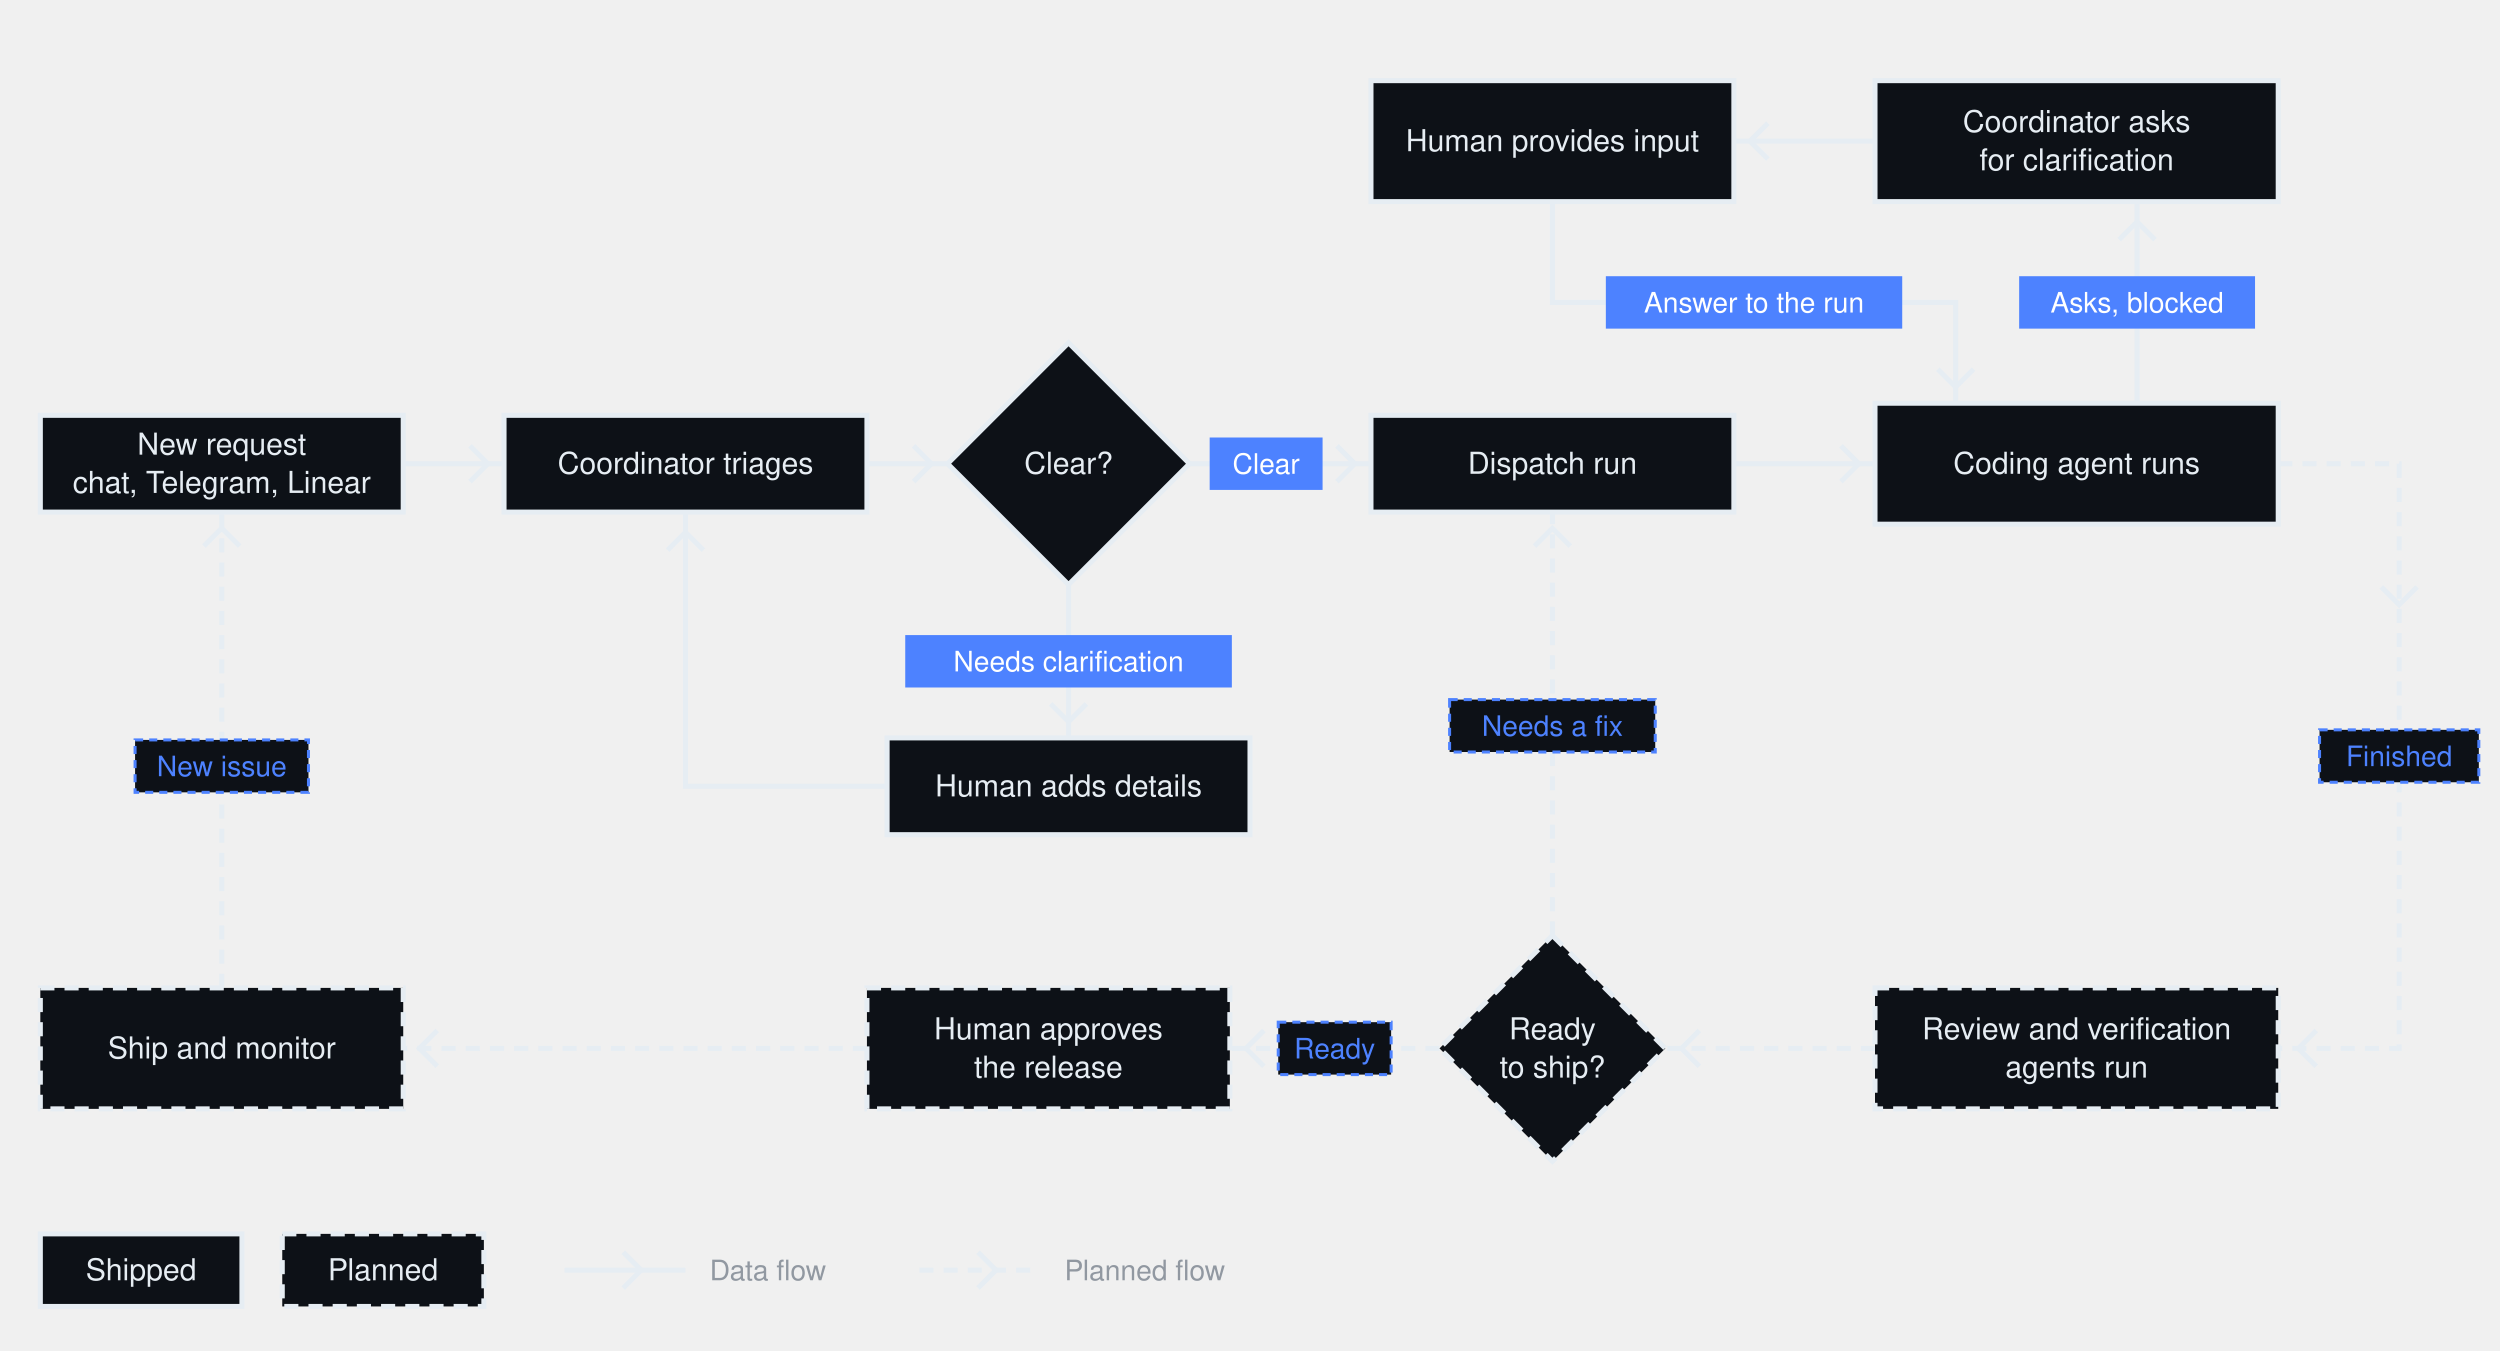
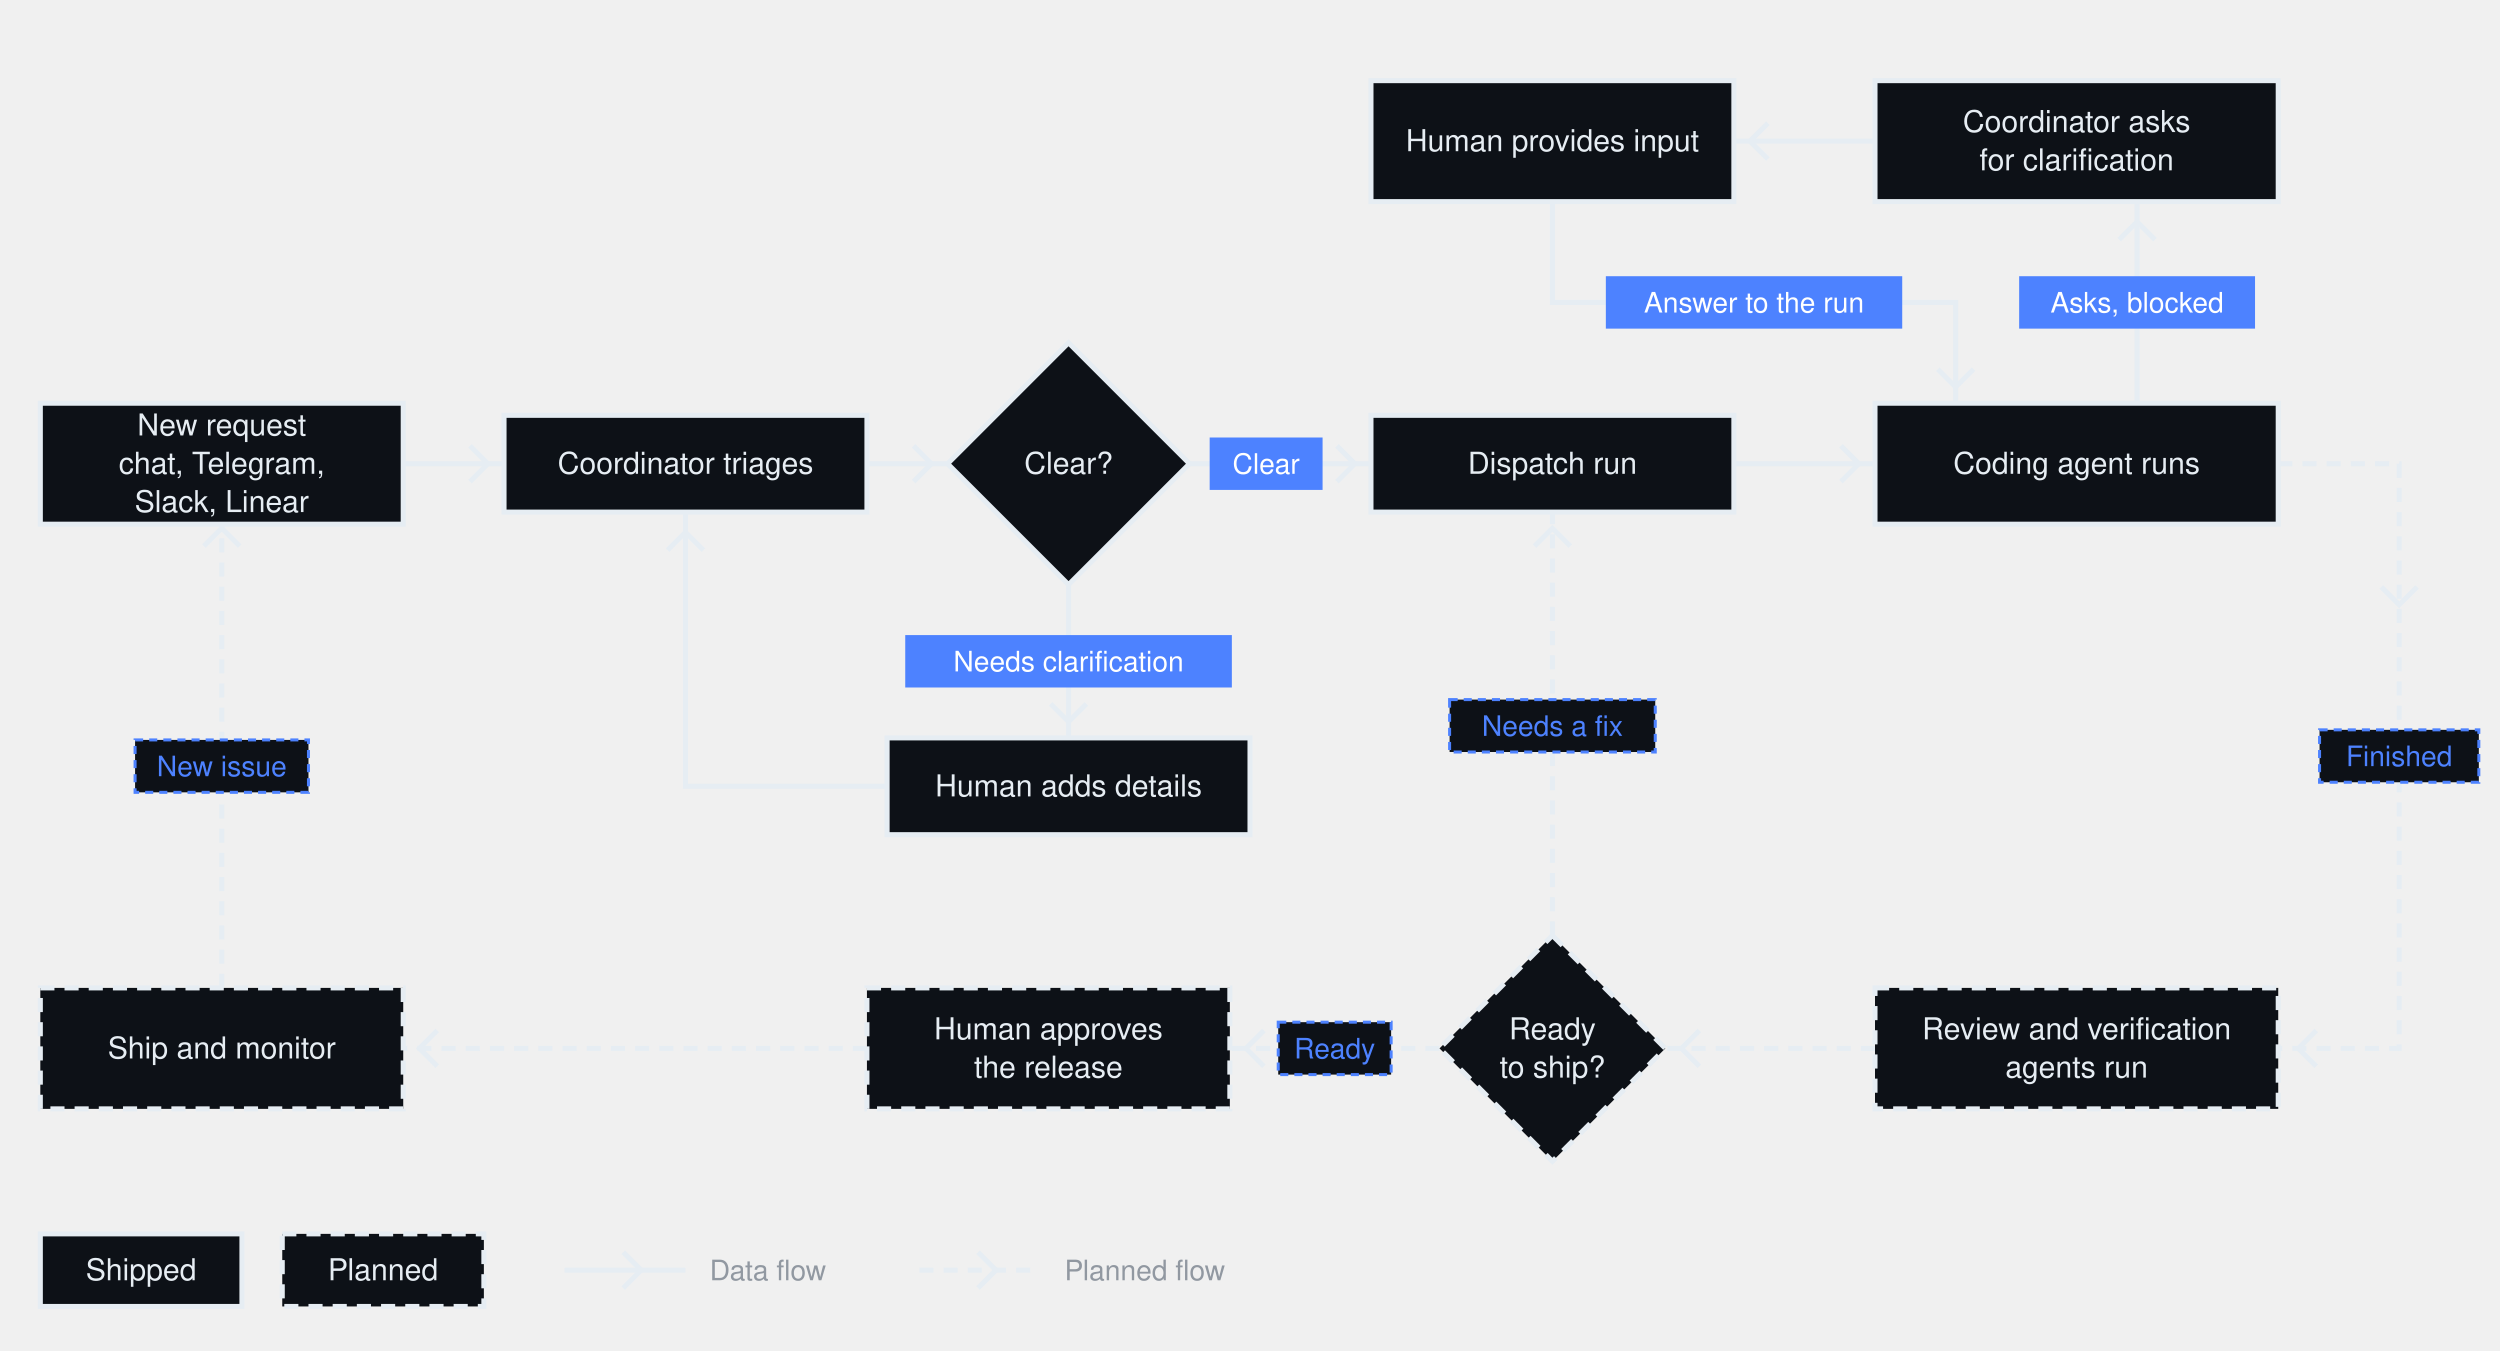
<svg xmlns="http://www.w3.org/2000/svg" width="1240" height="670" viewBox="0 0 1240 670" font-family="-apple-system, BlinkMacSystemFont, &quot;Segoe UI&quot;, Helvetica, Arial, &quot;PingFang SC&quot;, &quot;Noto Sans CJK SC&quot;, &quot;Microsoft YaHei&quot;, sans-serif" role="img" aria-label="How a task moves through Mikka">
  <path d="M200 230 L250 230" fill="none" stroke="#e6edf3" stroke-width="2.5" />
  <path d="M234 222 L242 230 L234 238" fill="none" stroke="#e6edf3" stroke-width="2.5" stroke-linecap="square" stroke-linejoin="miter" />
  <path d="M430 230 L470 230" fill="none" stroke="#e6edf3" stroke-width="2.5" />
  <path d="M454 222 L462 230 L454 238" fill="none" stroke="#e6edf3" stroke-width="2.5" stroke-linecap="square" stroke-linejoin="miter" />
  <path d="M590 230 L680 230" fill="none" stroke="#e6edf3" stroke-width="2.5" />
  <path d="M664 222 L672 230 L664 238" fill="none" stroke="#e6edf3" stroke-width="2.5" stroke-linecap="square" stroke-linejoin="miter" />
  <rect x="600" y="217" width="56" height="26" fill="#4d82ff" />
  <text x="628" y="235" text-anchor="middle" font-size="14" fill="#ffffff">Clear</text>
  <path d="M860 230 L930 230" fill="none" stroke="#e6edf3" stroke-width="2.5" />
  <path d="M914 222 L922 230 L914 238" fill="none" stroke="#e6edf3" stroke-width="2.5" stroke-linecap="square" stroke-linejoin="miter" />
  <path d="M530 290 L530 366" fill="none" stroke="#e6edf3" stroke-width="2.5" />
  <path d="M522 350 L530 358 L538 350" fill="none" stroke="#e6edf3" stroke-width="2.5" stroke-linecap="square" stroke-linejoin="miter" />
  <rect x="449" y="315" width="162" height="26" fill="#4d82ff" />
  <text x="530" y="333" text-anchor="middle" font-size="14" fill="#ffffff">Needs clarification</text>
  <path d="M440 390 L340 390 L340 254" fill="none" stroke="#e6edf3" stroke-width="2.5" />
  <path d="M332 272 L340 264 L348 272" fill="none" stroke="#e6edf3" stroke-width="2.5" stroke-linecap="square" stroke-linejoin="miter" />
  <path d="M1060 200 L1060 100" fill="none" stroke="#e6edf3" stroke-width="2.5" />
  <path d="M1052 118 L1060 110 L1068 118" fill="none" stroke="#e6edf3" stroke-width="2.5" stroke-linecap="square" stroke-linejoin="miter" />
  <rect x="1001.5" y="137" width="117" height="26" fill="#4d82ff" />
  <text x="1060" y="155" text-anchor="middle" font-size="14" fill="#ffffff">Asks, blocked</text>
  <path d="M930 70 L860 70" fill="none" stroke="#e6edf3" stroke-width="2.5" />
  <path d="M876 62 L868 70 L876 78" fill="none" stroke="#e6edf3" stroke-width="2.5" stroke-linecap="square" stroke-linejoin="miter" />
  <path d="M770 100 L770 150 L970 150 L970 200" fill="none" stroke="#e6edf3" stroke-width="2.5" />
  <path d="M962 184 L970 192 L978 184" fill="none" stroke="#e6edf3" stroke-width="2.5" stroke-linecap="square" stroke-linejoin="miter" />
  <rect x="796.5" y="137" width="147" height="26" fill="#4d82ff" />
  <text x="870" y="155" text-anchor="middle" font-size="14" fill="#ffffff">Answer to the run</text>
  <path d="M1130 230 L1190 230 L1190 520 L1130 520" fill="none" stroke="#e6edf3" stroke-width="2.5" stroke-dasharray="7 5" />
  <path d="M1182 292 L1190 300 L1198 292" fill="none" stroke="#e6edf3" stroke-width="2.5" stroke-linecap="square" stroke-linejoin="miter" />
  <path d="M1148 512 L1140 520 L1148 528" fill="none" stroke="#e6edf3" stroke-width="2.5" stroke-linecap="square" stroke-linejoin="miter" />
  <rect x="1150.5" y="362" width="79" height="26" fill="#0d1117" stroke="#4d82ff" stroke-width="1.5" stroke-dasharray="4 3" />
  <text x="1190" y="380" text-anchor="middle" font-size="14" fill="#4d82ff">Finished</text>
  <path d="M930 520 L826 520" fill="none" stroke="#e6edf3" stroke-width="2.5" stroke-dasharray="7 5" />
  <path d="M842 512 L834 520 L842 528" fill="none" stroke="#e6edf3" stroke-width="2.5" stroke-linecap="square" stroke-linejoin="miter" />
  <path d="M770 464 L770 254" fill="none" stroke="#e6edf3" stroke-width="2.5" stroke-dasharray="7 5" />
  <path d="M762 270 L770 262 L778 270" fill="none" stroke="#e6edf3" stroke-width="2.5" stroke-linecap="square" stroke-linejoin="miter" />
  <rect x="719" y="347" width="102" height="26" fill="#0d1117" stroke="#4d82ff" stroke-width="1.5" stroke-dasharray="4 3" />
  <text x="770" y="365" text-anchor="middle" font-size="14" fill="#4d82ff">Needs a fix</text>
  <path d="M714 520 L610 520" fill="none" stroke="#e6edf3" stroke-width="2.5" stroke-dasharray="7 5" />
  <path d="M626 512 L618 520 L626 528" fill="none" stroke="#e6edf3" stroke-width="2.5" stroke-linecap="square" stroke-linejoin="miter" />
  <rect x="634" y="507" width="56" height="26" fill="#0d1117" stroke="#4d82ff" stroke-width="1.5" stroke-dasharray="4 3" />
  <text x="662" y="525" text-anchor="middle" font-size="14" fill="#4d82ff">Ready</text>
  <path d="M430 520 L200 520" fill="none" stroke="#e6edf3" stroke-width="2.5" stroke-dasharray="7 5" />
  <path d="M216 512 L208 520 L216 528" fill="none" stroke="#e6edf3" stroke-width="2.5" stroke-linecap="square" stroke-linejoin="miter" />
  <path d="M110 490 L110 254" fill="none" stroke="#e6edf3" stroke-width="2.5" stroke-dasharray="7 5" />
  <path d="M102 270 L110 262 L118 270" fill="none" stroke="#e6edf3" stroke-width="2.5" stroke-linecap="square" stroke-linejoin="miter" />
  <rect x="67" y="367" width="86" height="26" fill="#0d1117" stroke="#4d82ff" stroke-width="1.5" stroke-dasharray="4 3" />
  <text x="110" y="385" text-anchor="middle" font-size="14" fill="#4d82ff">New issue</text>
-   <rect x="20" y="206" width="180" height="48" fill="#0d1117" stroke="#e6edf3" stroke-width="2.5" />
-   <text x="110" y="225.5" text-anchor="middle" font-size="15" fill="#e6edf3">New request</text>
-   <text x="110" y="244.5" text-anchor="middle" font-size="15" fill="#e6edf3">chat, Telegram, Linear</text>
+   <rect x="20" y="200" width="180" height="60" fill="#0d1117" stroke="#e6edf3" stroke-width="2.5" />
+   <text x="110" y="216" text-anchor="middle" font-size="15" fill="#e6edf3">New request</text>
+   <text x="110" y="235" text-anchor="middle" font-size="15" fill="#e6edf3">chat, Telegram,</text>
+   <text x="110" y="254" text-anchor="middle" font-size="15" fill="#e6edf3">Slack, Linear</text>
  <rect x="250" y="206" width="180" height="48" fill="#0d1117" stroke="#e6edf3" stroke-width="2.5" />
  <text x="340" y="235" text-anchor="middle" font-size="15" fill="#e6edf3">Coordinator triages</text>
  <rect x="680" y="206" width="180" height="48" fill="#0d1117" stroke="#e6edf3" stroke-width="2.5" />
  <text x="770" y="235" text-anchor="middle" font-size="15" fill="#e6edf3">Dispatch run</text>
  <rect x="930" y="200" width="200" height="60" fill="#0d1117" stroke="#e6edf3" stroke-width="2.5" />
  <text x="1030" y="235" text-anchor="middle" font-size="15" fill="#e6edf3">Coding agent runs</text>
  <rect x="930" y="40" width="200" height="60" fill="#0d1117" stroke="#e6edf3" stroke-width="2.5" />
  <text x="1030" y="65.5" text-anchor="middle" font-size="15" fill="#e6edf3">Coordinator asks</text>
  <text x="1030" y="84.5" text-anchor="middle" font-size="15" fill="#e6edf3">for clarification</text>
  <rect x="680" y="40" width="180" height="60" fill="#0d1117" stroke="#e6edf3" stroke-width="2.5" />
  <text x="770" y="75" text-anchor="middle" font-size="15" fill="#e6edf3">Human provides input</text>
  <rect x="440" y="366" width="180" height="48" fill="#0d1117" stroke="#e6edf3" stroke-width="2.5" />
  <text x="530" y="395" text-anchor="middle" font-size="15" fill="#e6edf3">Human adds details</text>
  <rect x="930" y="490" width="200" height="60" fill="#0d1117" stroke="#e6edf3" stroke-width="2.5" stroke-dasharray="7 5" />
  <text x="1030" y="515.5" text-anchor="middle" font-size="15" fill="#e6edf3">Review and verification</text>
  <text x="1030" y="534.5" text-anchor="middle" font-size="15" fill="#e6edf3">agents run</text>
  <rect x="430" y="490" width="180" height="60" fill="#0d1117" stroke="#e6edf3" stroke-width="2.5" stroke-dasharray="7 5" />
  <text x="520" y="515.5" text-anchor="middle" font-size="15" fill="#e6edf3">Human approves</text>
  <text x="520" y="534.5" text-anchor="middle" font-size="15" fill="#e6edf3">the release</text>
  <rect x="20" y="490" width="180" height="60" fill="#0d1117" stroke="#e6edf3" stroke-width="2.5" stroke-dasharray="7 5" />
  <text x="110" y="525" text-anchor="middle" font-size="15" fill="#e6edf3">Ship and monitor</text>
  <polygon points="530,170 590,230 530,290 470,230" fill="#0d1117" stroke="#e6edf3" stroke-width="2.5" stroke-linejoin="miter" />
  <text x="530" y="235" text-anchor="middle" font-size="15" fill="#e6edf3">Clear?</text>
  <polygon points="770,464 826,520 770,576 714,520" fill="#0d1117" stroke="#e6edf3" stroke-width="2.5" stroke-linejoin="miter" stroke-dasharray="7 5" />
  <text x="770" y="515.5" text-anchor="middle" font-size="15" fill="#e6edf3">Ready</text>
  <text x="770" y="534.5" text-anchor="middle" font-size="15" fill="#e6edf3">to ship?</text>
  <rect x="20" y="612" width="100" height="36" fill="#0d1117" stroke="#e6edf3" stroke-width="2.5" />
  <text x="70" y="635" text-anchor="middle" font-size="15" fill="#e6edf3">Shipped</text>
  <rect x="140" y="612" width="100" height="36" fill="#0d1117" stroke="#e6edf3" stroke-width="2.5" stroke-dasharray="7 5" />
  <text x="190" y="635" text-anchor="middle" font-size="15" fill="#e6edf3">Planned</text>
  <path d="M280 630 L340 630" fill="none" stroke="#e6edf3" stroke-width="2.5" />
  <path d="M310 622 L318 630 L310 638" fill="none" stroke="#e6edf3" stroke-width="2.5" stroke-linecap="square" stroke-linejoin="miter" />
  <text x="352" y="635" font-size="14" fill="#9198a1">Data flow</text>
  <path d="M456 630 L516 630" fill="none" stroke="#e6edf3" stroke-width="2.5" stroke-dasharray="7 5" />
  <path d="M486 622 L494 630 L486 638" fill="none" stroke="#e6edf3" stroke-width="2.5" stroke-linecap="square" stroke-linejoin="miter" />
  <text x="528" y="635" font-size="14" fill="#9198a1">Planned flow</text>
</svg>
